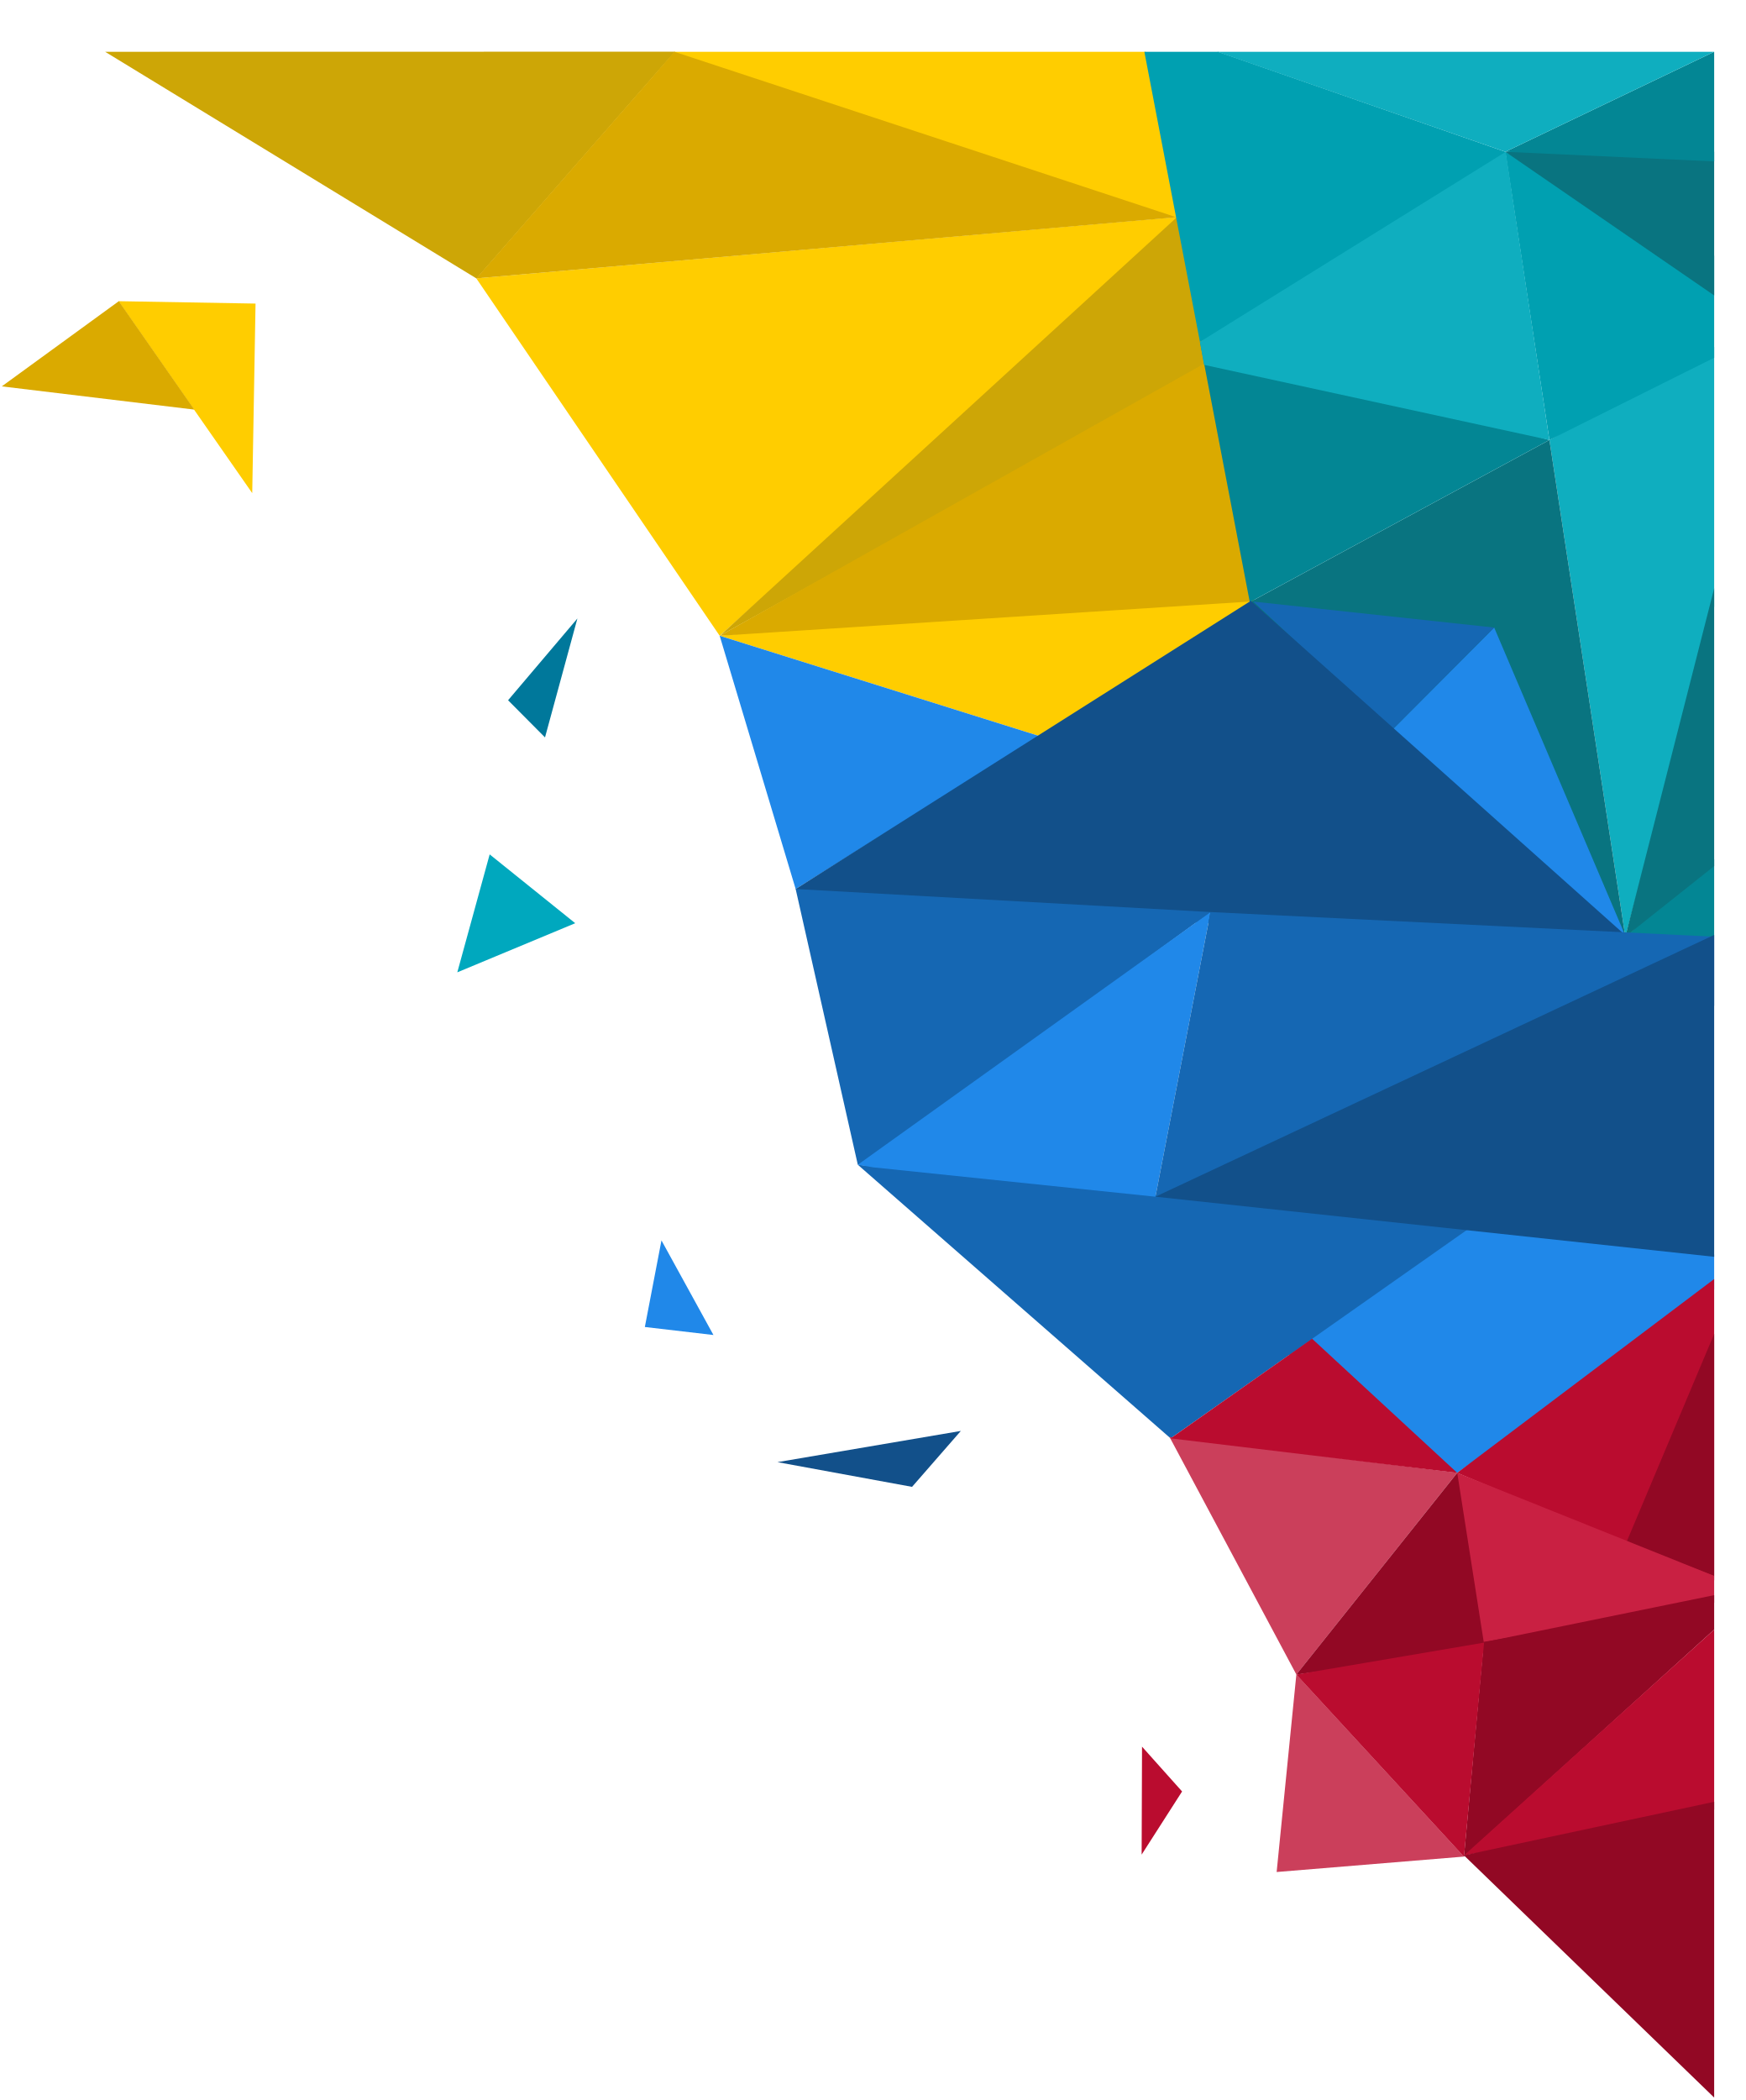
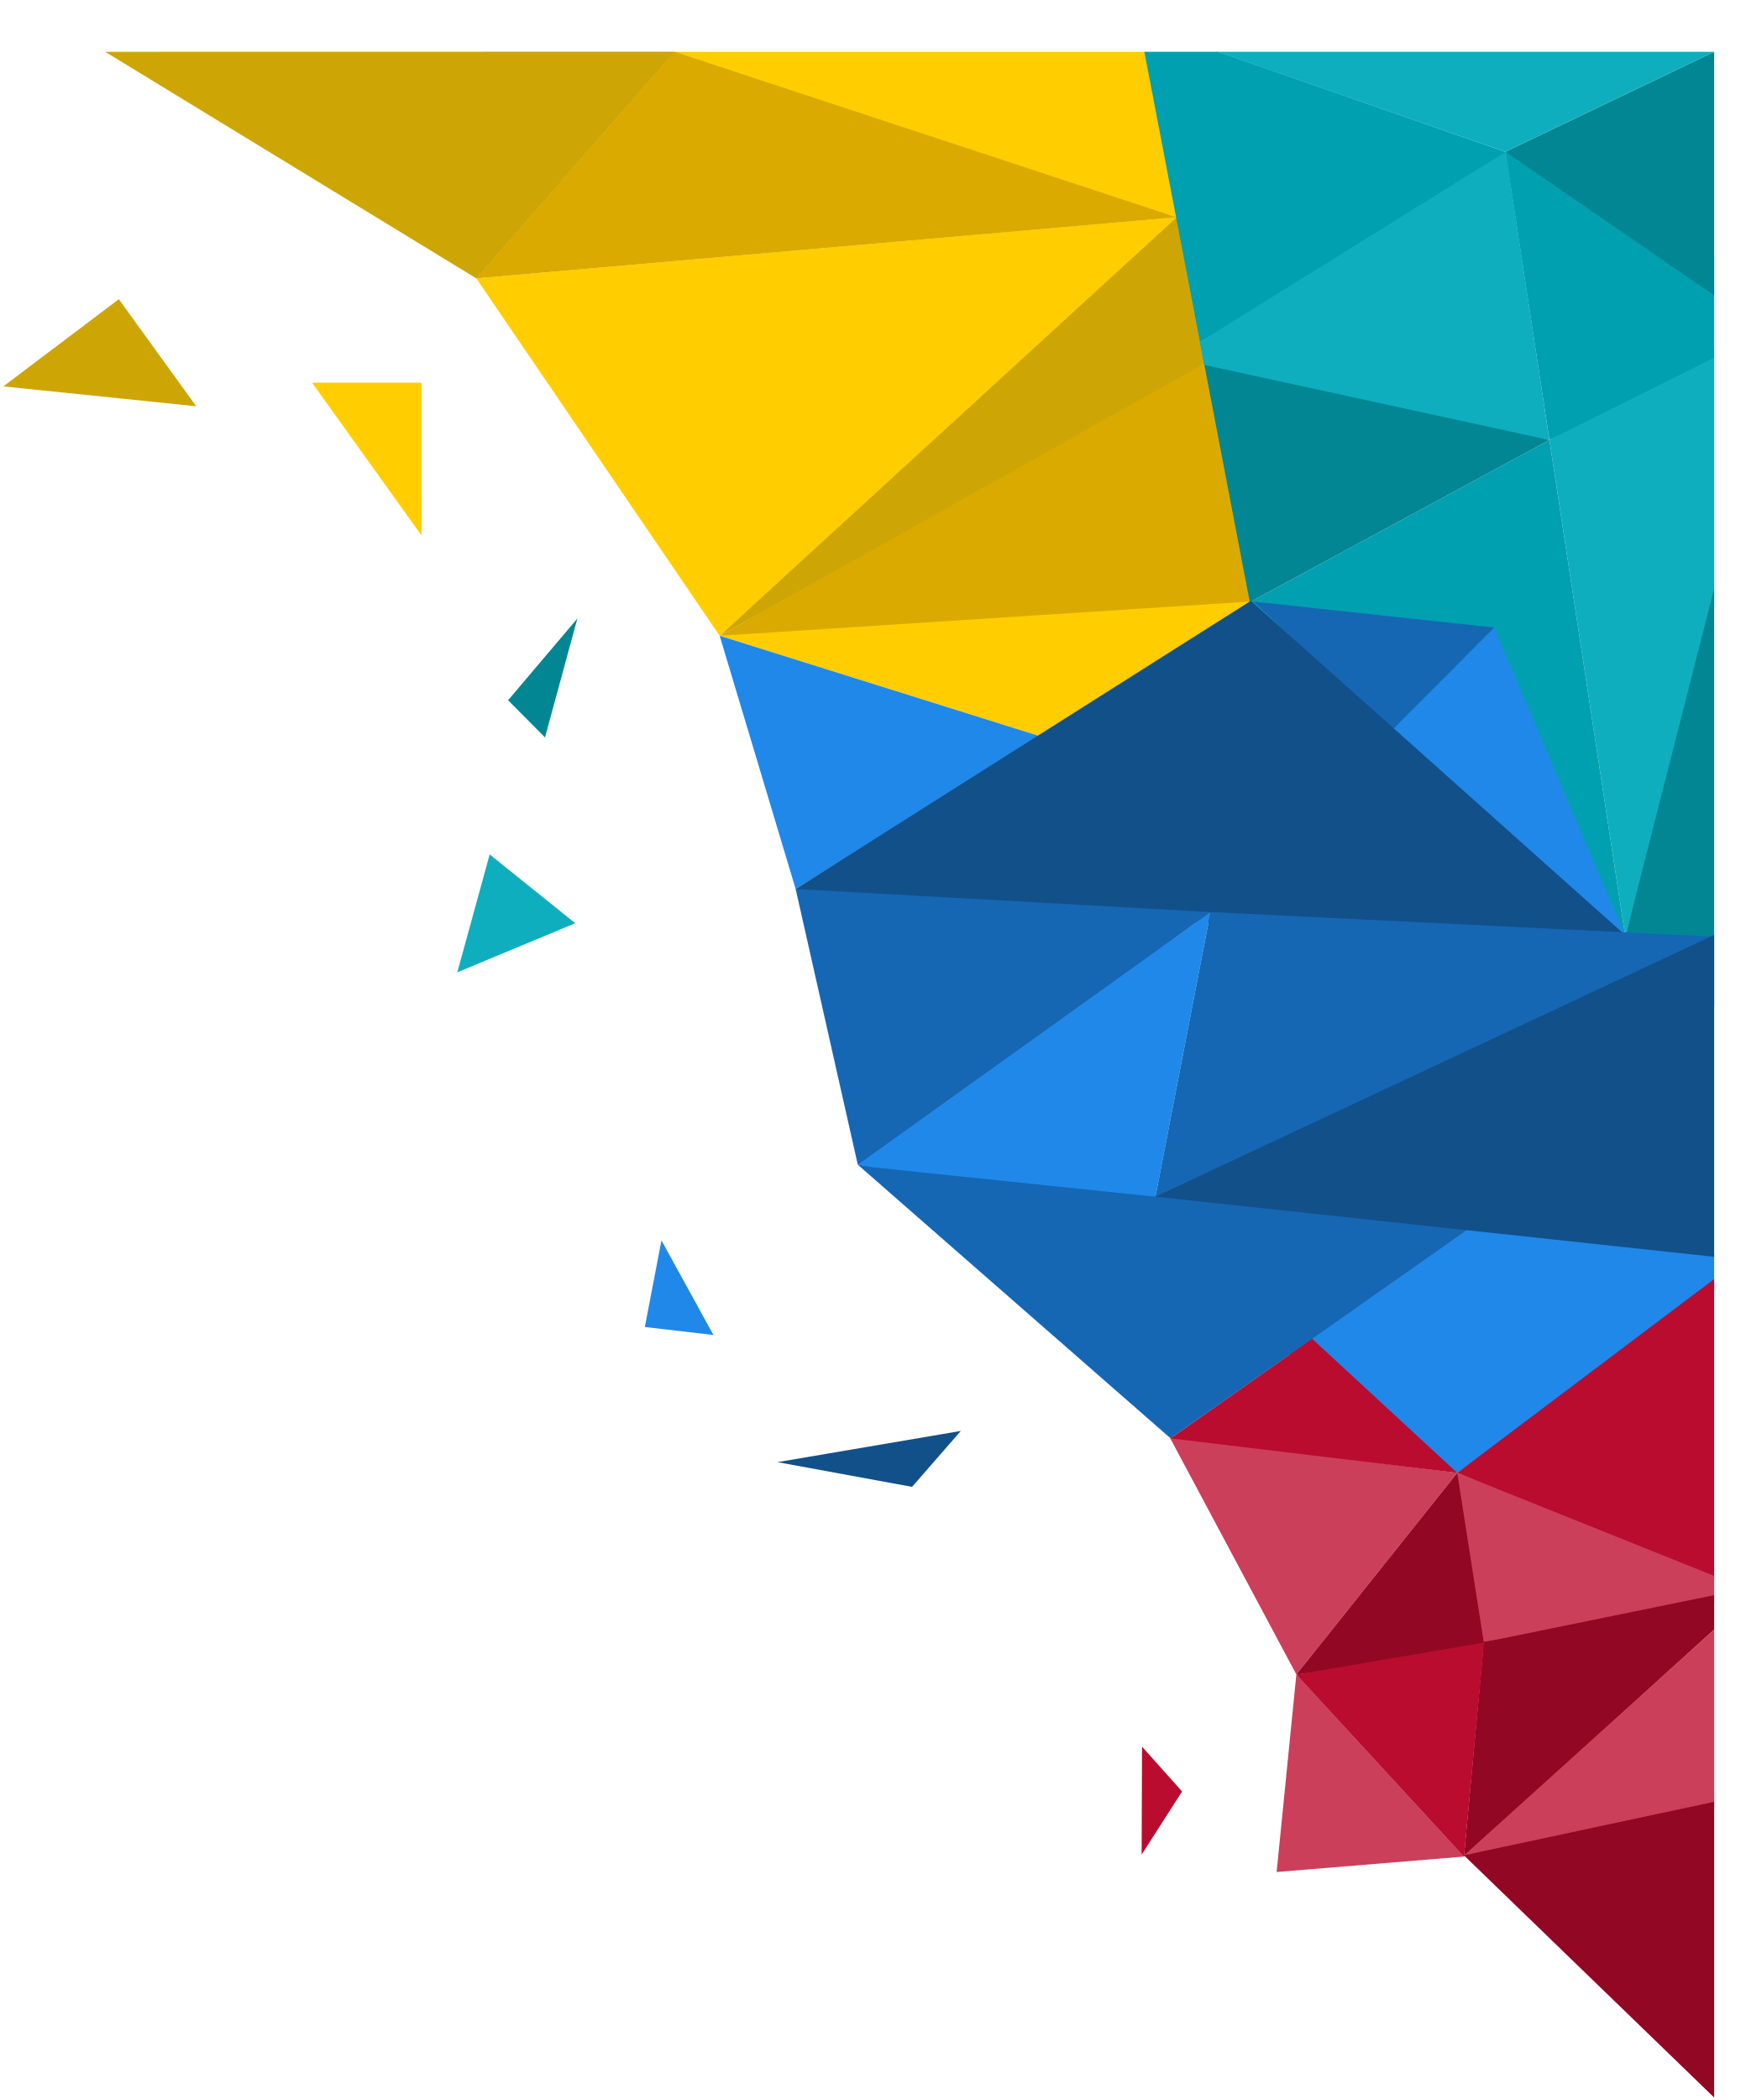
<svg xmlns="http://www.w3.org/2000/svg" width="607px" height="730px" viewBox="0 0 607 730" version="1.1">
  <g id="geoshapes" stroke="none" stroke-width="1" fill="none" fill-rule="evenodd">
-     <g id="geo" transform="translate(0.001705, 0.041617)">
-       <g id="primary" transform="translate(0, 17.92462)">
-         <polygon id="primarythree" fill="#FFCD00" transform="translate(343.2193, 214.5028) rotate(-180) translate(-343.2193, -214.5028) " points="250.219 237.972 313.419 237.85 436.219 225.972 324.853 191.034" />
-         <polygon id="primarythree" fill="#FFCD00" transform="translate(289.9105, 130.0338) rotate(-180) translate(-289.9105, -130.0338) " points="165.602 203.034 414.219 181.277 329.602 57.034" />
-         <polygon id="primarythree" fill="#FFCD00" transform="translate(319.2464, 29.0226) rotate(-180) translate(-319.2464, -29.0226) " points="404.004 58.011 410.188 50.648 228.305 0.034 240.116 58.011" />
-         <polygon id="primarytwo" fill="#CDA606" transform="translate(336.3884, 129.5557) rotate(-180) translate(-336.3884, -129.5557) " points="250.391 151.402 422.386 56.174 262.093 202.937" />
-         <polygon id="primarytwo" fill="#CDA606" transform="translate(135.6077, 39.42325) rotate(-180) translate(-135.6077, -39.42325) " points="234.663 78.813 105.531 0 36.553 78.847" />
-         <polyline id="primaryone" fill="#DAAA00" transform="translate(343.2193, 154.7123) rotate(-180) translate(-343.2193, -154.7123) " points="436.219 106.391 250.219 118.391 264.115 203.034 436.219 106.391" />
-         <polygon id="primaryone" fill="#DAAA00" transform="translate(287.3028, 39.4156) rotate(-180) translate(-287.3028, -39.4156) " points="409.004 0.034 165.602 21.278 340.116 78.797" />
-         <g id="primaryfloat" transform="translate(44.42392, 119.7453) rotate(1) translate(-44.42392, -119.7453) translate(0.568398, 86.79413)">
-           <polygon id="primarythree" fill="#FFCD00" points="87.711 -1.13686838e-13 87.711 65.902 40.06 -1.13686838e-13" />
-           <polyline id="primarytwo" fill="#DAAA00" points="40.161 -1.13686838e-13 -1.42108547e-14 30.317 67.075 37.223 40.161 -1.13686838e-13" />
-         </g>
+     <g id="geo" transform="translate(0.502233, 0.041617)">
+       <g id="primary" transform="translate(36.05239, 17.92462)">
+         <polygon id="primarythree" fill="#FFCD00" transform="translate(306.6664, 214.5028) rotate(-180) translate(-306.6664, -214.5028) " points="213.666 237.972 276.867 237.85 399.666 225.972 288.3 191.034" />
+         <polygon id="primarythree" fill="#FFCD00" transform="translate(253.3576, 130.0338) rotate(-180) translate(-253.3576, -130.0338) " points="129.049 203.034 377.666 181.277 293.049 57.034" />
+         <polygon id="primarythree" fill="#FFCD00" transform="translate(282.6935, 29.0226) rotate(-180) translate(-282.6935, -29.0226) " points="367.451 58.011 373.635 50.648 191.752 0.034 203.563 58.011" />
+         <polygon id="primarytwo" fill="#CDA606" transform="translate(299.8355, 129.5557) rotate(-180) translate(-299.8355, -129.5557) " points="213.838 151.402 385.833 56.174 225.54 202.937" />
+         <polygon id="primarytwo" fill="#CDA606" transform="translate(99.05482, 39.42325) rotate(-180) translate(-99.05482, -39.42325) " points="198.11 78.813 68.978 0 0 78.847" />
+         <polyline id="primaryone" fill="#DAAA00" transform="translate(306.6664, 154.7123) rotate(-180) translate(-306.6664, -154.7123) " points="399.666 106.391 213.666 118.391 227.562 203.034 399.666 106.391" />
+         <polygon id="primaryone" fill="#DAAA00" transform="translate(250.7499, 39.4156) rotate(-180) translate(-250.7499, -39.4156) " points="372.451 0.034 129.049 21.278 303.563 78.797" />
      </g>
-       <polygon id="Fill-4" fill="#0FAEBF" transform="translate(563.2163, 221.2642) rotate(6) translate(-563.2163, -221.2642) " points="575.998 324.809 594.732 207.501 585.296 117.72 531.7 155.845" />
-       <polyline id="Fill-5" fill="#097480" transform="translate(503.3247, 234.137) rotate(6) translate(-503.3247, -234.137) " points="432.325 216.619 574.325 318.619 530.027 149.655 432.325 216.619" />
-       <polygon id="Fill-15" fill="#038694" transform="translate(581.9512, 312.262) rotate(6) translate(-581.9512, -312.262) " points="594.499 297.258 566.589 327.266 597.313 324.036" />
-       <polygon id="Fill-17" fill="#097480" transform="translate(585.5707, 265.552) rotate(6) translate(-585.5707, -265.552) " points="599.65 299.749 589.556 203.716 571.491 327.388" />
-       <polygon id="Fill-27" fill="#00A0B1" transform="translate(557.8928, 105.6284) rotate(6) translate(-557.8928, -105.6284) " points="594.036 84.962 518.043 56.602 543.758 154.655 597.743 120.23" />
-       <polygon id="Fill-28" fill="#097480" transform="translate(560.0955, 73.90446) rotate(6) translate(-560.0955, -73.90446) " points="598.806 98.741 593.586 49.068 521.385 56.675" />
-       <polygon id="Fill-29" fill="#038694" transform="translate(561.6786, 35.54908) rotate(6) translate(-561.6786, -35.54908) " points="593.972 14.467 525.402 56.631 597.955 52.365" />
-       <polygon id="Fill-100" fill="#00A0B1" transform="translate(458.4152, 72.3786) rotate(6) translate(-458.4152, -72.3786) " points="392.526 24.584 422.29 122.851 524.304 58.694 520.987 46.039 417.998 21.907" />
-       <polygon id="Fill-102" fill="#0FAEBF" transform="translate(508.3634, 29.94542) rotate(6) translate(-508.3634, -29.94542) " points="422.461 26.921 525.696 51.027 594.265 8.864" />
-       <polyline id="Fill-104" fill="#038694" transform="translate(474.4618, 169.1521) rotate(6) translate(-474.4618, -169.1521) " points="438.959 213.246 536.661 146.282 412.262 125.058 438.959 213.246" />
-       <polygon id="Fill-105" fill="#0FAEBF" transform="translate(481.9756, 97.66311) rotate(6) translate(-481.9756, -97.66311) " points="422.018 133.249 544.175 146.676 518.586 48.65 419.776 125.452" />
-       <g id="secondary" transform="translate(224.2055, 208.8119)">
-         <polygon id="secondarythree" fill="#2088E9" transform="translate(81.69677, 56.16598) rotate(-180) translate(-81.69677, -56.16598) " points="137.38 100.185 110.958 12.146 26.014 65.247" />
-         <polygon id="secondarythree" fill="#2088E9" transform="translate(268.7373, 62.72195) rotate(-180) translate(-268.7373, -62.72195) " points="242.173 116.146 340.793 17.249 196.682 9.297" />
-         <polygon id="secondarythree" fill="#2088E9" transform="translate(274.4378, 254.8384) rotate(-180) translate(-274.4378, -254.8384) " points="266.438 206.53 177.083 270.305 177.083 282.462 371.793 303.146 306.42 225.815" />
-         <polygon id="secondarytwo" fill="#1567B3" transform="translate(253.4321, 22.72771) rotate(-180) translate(-253.4321, -22.72771) " points="247.306 0.269 295.307 45.187 211.557 36.154" />
-         <polygon id="secondarytwo" fill="#1567B3" transform="translate(180.2625, 243.5893) rotate(-180) translate(-180.2625, -243.5893) " points="177.732 196.032 74.043 268.947 286.482 291.146" />
-         <polygon id="secondaryone" fill="#12508A" transform="translate(196.6141, 58.07324) rotate(-180) translate(-196.6141, -58.07324) " points="52.435 1.12185189e-11 334.38 8.054 340.793 15.961 182.522 116.146" />
-         <polygon id="secondarytwo" fill="#1567B3" transform="translate(124.5587, 148.1088) rotate(-180) translate(-124.5587, -148.1088) " points="52.435 188.023 169.339 102.776 175.075 100.185 196.682 196.032" />
-         <polygon id="secondarythree" fill="#2088E9" transform="translate(135.3623, 157.6706) rotate(-180) translate(-135.3623, -157.6706) " points="74.043 207.146 196.682 119.309 191.351 118.407 93.193 108.195" />
-         <polygon id="secondarytwo" fill="#1567B3" transform="translate(274.6612, 157.667) rotate(-180) translate(-274.6612, -157.667) " points="177.53 198.568 177.53 174.535 371.793 108.195 352.641 207.139" />
-         <polygon id="secondaryone" fill="#12508A" transform="translate(274.6566, 172.0905) rotate(-180) translate(-274.6566, -172.0905) " points="177.52 116.146 177.52 228.035 371.793 137.04" />
-         <polygon id="secondaryonefloat" fill="#12508A" transform="translate(77.98898, 293.9896) rotate(22) translate(-77.98898, -293.9896) " points="50.466 310.958 97.071 301.397 105.512 277.021" />
-         <polygon id="secondarythreefloat" fill="#2088E9" points="5.778 222.336 0 252.432 23.851 255.221" />
+       <g id="primaryfloat" transform="translate(33.85723, 123.1522) rotate(1) translate(-33.85723, -123.1522) translate(0.319705, 104.5409)" />
+       <g id="tertiary" transform="translate(387.1112, 0)">
+         <polygon id="tertiarythree" fill="#0FAEBF" transform="translate(175.6046, 221.2642) rotate(6) translate(-175.6046, -221.2642) " points="188.387 324.809 207.121 207.501 197.684 117.72 144.089 155.845" />
+         <polyline id="tertiaryfour" fill="#00A0B1" transform="translate(115.713, 234.137) rotate(6) translate(-115.713, -234.137) " points="44.713 216.619 186.713 318.619 142.415 149.655 44.713 216.619" />
+         <path d="M208.387,325.578 L177.493,325.578 L208.387,204.471 L208.387,325.578 Z" id="tertiaryone" fill="#038694" />
+         <polygon id="tertiarytwo" fill="#00A0B1" transform="translate(170.2811, 105.6284) rotate(6) translate(-170.2811, -105.6284) " points="206.424 84.962 130.431 56.602 156.147 154.655 210.131 120.23" />
+         <path d="M208.387,102.651 L135.786,52.723 L208.387,17.958 L208.387,102.651 Z" id="tertiaryone" fill="#038694" />
+         <polygon id="tertiarytwo" fill="#00A0B1" transform="translate(70.80356, 72.3786) rotate(6) translate(-70.80356, -72.3786) " points="4.915 24.584 34.678 122.851 136.692 58.694 133.375 46.039 30.387 21.907" />
+         <polygon id="tertiarythree" fill="#0FAEBF" transform="translate(120.7517, 29.94542) rotate(6) translate(-120.7517, -29.94542) " points="34.85 26.921 138.084 51.027 206.654 8.864" />
+         <polyline id="tertiaryone" fill="#038694" transform="translate(86.85013, 169.1521) rotate(6) translate(-86.85013, -169.1521) " points="51.348 213.246 149.05 146.282 24.651 125.058 51.348 213.246" />
+         <polygon id="tertiarythree" fill="#0FAEBF" transform="translate(94.36392, 97.66311) rotate(6) translate(-94.36392, -97.66311) " points="34.406 133.249 156.563 146.676 130.975 48.65 32.164 125.452" />
      </g>
-       <g id="redout" transform="translate(397.7439, 626.2377) rotate(-151) translate(-397.7439, -626.2377) translate(387.7439, 609.7377)" fill="#BA0C2F">
-         <polygon id="Fill-80" points="1.778 -4.93745756e-12 0.12 26.014 19.851 32.885" />
+       <g id="secondary" transform="translate(249.7188, 208.8119)">
+         <polygon id="secondarythree" fill="#2088E9" transform="translate(55.683, 56.16598) rotate(-180) translate(-55.683, -56.16598) " points="111.366 100.185 84.944 12.146 0 65.247" />
+         <polygon id="secondarythree" fill="#2088E9" transform="translate(242.7236, 62.72195) rotate(-180) translate(-242.7236, -62.72195) " points="216.159 116.146 314.779 17.249 170.668 9.297" />
+         <polygon id="secondarythree" fill="#2088E9" transform="translate(248.424, 254.8384) rotate(-180) translate(-248.424, -254.8384) " points="240.424 206.53 151.069 270.305 151.069 282.462 345.779 303.146 280.406 225.815" />
+         <polygon id="secondarytwo" fill="#1567B3" transform="translate(227.4184, 22.72771) rotate(-180) translate(-227.4184, -22.72771) " points="221.292 0.269 269.294 45.187 185.543 36.154" />
+         <polygon id="secondarytwo" fill="#1567B3" transform="translate(154.2487, 243.5893) rotate(-180) translate(-154.2487, -243.5893) " points="151.718 196.032 48.029 268.947 260.468 291.146" />
+         <polygon id="secondaryone" fill="#12508A" transform="translate(170.6003, 58.07324) rotate(-180) translate(-170.6003, -58.07324) " points="26.422 1.12185189e-11 308.366 8.054 314.779 15.961 156.509 116.146" />
+         <polygon id="secondarytwo" fill="#1567B3" transform="translate(98.54493, 148.1088) rotate(-180) translate(-98.54493, -148.1088) " points="26.422 188.023 143.325 102.776 149.061 100.185 170.668 196.032" />
+         <polygon id="secondarythree" fill="#2088E9" transform="translate(109.3486, 157.6706) rotate(-180) translate(-109.3486, -157.6706) " points="48.029 207.146 170.668 119.309 165.337 118.407 67.179 108.195" />
+         <polygon id="secondarytwo" fill="#1567B3" transform="translate(248.6475, 157.667) rotate(-180) translate(-248.6475, -157.667) " points="151.516 198.568 151.516 174.535 345.779 108.195 326.627 207.139" />
+         <polygon id="secondaryone" fill="#12508A" transform="translate(248.6428, 172.0905) rotate(-180) translate(-248.6428, -172.0905) " points="151.507 116.146 151.507 228.035 345.779 137.04" />
      </g>
-       <g id="tealouttwo" transform="translate(158.9983, 296.9584)" fill="#00A8BE">
-         <polygon id="Fill-81" points="11.253 0 0 41 41 23.926" />
+       <g id="quarternary" transform="translate(398.0291, 436.0264)">
+         <polygon id="quarternaryone" fill="#BA0C2F" transform="translate(156.7767, 56.64695) rotate(6) translate(-156.7767, -56.64695) " points="110.386 80.914 192.219 4.564 203.167 108.73" />
+         <polygon id="quarternarythree" fill="#CB3F5B" transform="translate(54.16773, 107.2655) rotate(6) translate(-54.16773, -107.2655) " points="3.775 68.51 104.56 70.438 56.267 146.021" />
+         <polygon id="quarternarytwo" fill="#920824" transform="translate(111.6378, 114.2929) rotate(6) translate(-111.6378, -114.2929) " points="55.812 152.102 167.464 124.634 158.623 105.329 104.141 76.484" />
+         <polygon id="quarternarythree" fill="#CB3F5B" transform="translate(151.6563, 109.3844) rotate(6) translate(-151.6563, -109.3844) " points="120.177 138.128 104.873 80.64 197.465 106.948 198.439 116.22" />
+         <polygon id="quarternarytwo" fill="#920824" transform="translate(154.124, 163.8944) rotate(6) translate(-154.124, -163.8944) " points="115.456 213.632 193.731 126.065 192.48 114.157 114.517 138.811" />
+         <polygon id="quarternarythree" fill="#CB3F5B" transform="translate(80.69926, 183.7052) rotate(6) translate(-80.69926, -183.7052) " points="48.776 218.206 48.416 149.204 112.983 206.065" />
+         <polygon id="quarternarythree" fill="#CB3F5B" points="110.469 208.932 197.469 130.413 197.469 192.973" />
+         <polygon id="quarternaryone" fill="#BA0C2F" points="52.181 146.044 117.469 134.932 110.484 209.369" />
+         <polygon id="quarternarytwo" fill="#920824" points="197.469 293.084 197.469 190.268 110.456 208.875" />
+         <polygon id="quarternaryone" fill="#BA0C2F" transform="translate(60.37345, 50.2429) rotate(6) translate(-60.37345, -50.2429) " points="10.185 69.282 55.484 29.687 110.562 70.798" />
      </g>
-       <g id="tealoutone" transform="translate(171.0243, 214.4731)" fill="#00789B">
-         <polyline id="Fill-83" transform="translate(23.245, 21.8215) rotate(142) translate(-23.245, -21.8215) " points="39.326 9 5 34.643 41.49 27.084 39.326 9" />
-       </g>
-       <polygon id="Fill-100" fill="#BA0C2F" transform="translate(555.3064, 492.6734) rotate(6) translate(-555.3064, -492.6734) " points="508.916 516.94 590.748 440.59 601.697 544.756" />
-       <polygon id="Fill-100" fill="#CB3F5B" transform="translate(452.6974, 543.2919) rotate(6) translate(-452.6974, -543.2919) " points="402.305 504.537 503.09 506.465 454.797 582.047" />
-       <polygon id="Fill-100" fill="#920824" transform="translate(510.1675, 550.3193) rotate(6) translate(-510.1675, -550.3193) " points="454.341 588.128 565.994 560.66 557.152 541.355 502.67 512.511" />
-       <polygon id="Fill-100-Copy" fill="#920824" transform="translate(584.6753, 504.5232) rotate(6) translate(-584.6753, -504.5232) " points="568.893 537.915 600.457 546.356 591.664 462.691" />
-       <polygon id="Fill-100" fill="#C92042" transform="translate(550.1859, 545.4108) rotate(6) translate(-550.1859, -545.4108) " points="518.707 574.155 503.403 516.667 595.995 542.975 596.969 552.247" />
-       <polygon id="Fill-100" fill="#920824" transform="translate(552.6536, 599.9208) rotate(6) translate(-552.6536, -599.9208) " points="513.985 649.658 592.261 562.092 591.009 550.183 513.046 574.837" />
-       <polygon id="Fill-100" fill="#CB3F5B" transform="translate(479.2289, 619.7316) rotate(6) translate(-479.2289, -619.7316) " points="447.306 654.233 446.945 585.23 511.512 642.092" />
-       <polygon id="Fill-100" fill="#BA0C2F" points="508.998 644.958 595.998 566.439 595.998 628.999" />
-       <polygon id="Fill-100" fill="#BA0C2F" points="450.71 582.07 515.998 570.958 509.014 645.395" />
-       <polygon id="Fill-100" fill="#920824" points="595.998 729.111 595.998 626.295 508.985 644.901" />
-       <polygon id="Fill-100" fill="#BA0C2F" transform="translate(458.9031, 486.2693) rotate(6) translate(-458.9031, -486.2693) " points="408.715 505.309 454.014 465.714 509.091 506.825" />
+       <polygon id="primarythreefloat" fill="#FFCD00" points="146 133 146 186 108 133" />
+       <polyline id="primarytwofloat" fill="#CDA606" points="40.81 103.958 0.65 134.275 67.725 141.181 40.81 103.958" />
+       <polygon id="secondaryonefloat" fill="#12508A" transform="translate(301.694, 502.8015) rotate(22) translate(-301.694, -502.8015) " points="274.171 519.77 320.776 510.209 329.217 485.833" />
+       <polygon id="secondarythreefloat" fill="#2088E9" points="229.483 431.148 223.705 461.244 247.556 464.033" />
+       <polygon id="quarternaryonefloat" fill="#BA0C2F" transform="translate(397.2282, 626.2949) rotate(-151) translate(-397.2282, -626.2949) " points="389.021 609.852 387.363 635.866 407.094 642.738" />
+       <polygon id="tertiarythreefloat" fill="#0FAEBF" points="169.751 296.958 158.498 337.958 199.498 320.884" />
+       <polyline id="tertiaryonefloat" fill="#038694" transform="translate(193.7687, 236.2946) rotate(142) translate(-193.7687, -236.2946) " points="209.85 223.473 175.524 249.116 212.014 241.557 209.85 223.473" />
    </g>
  </g>
</svg>
